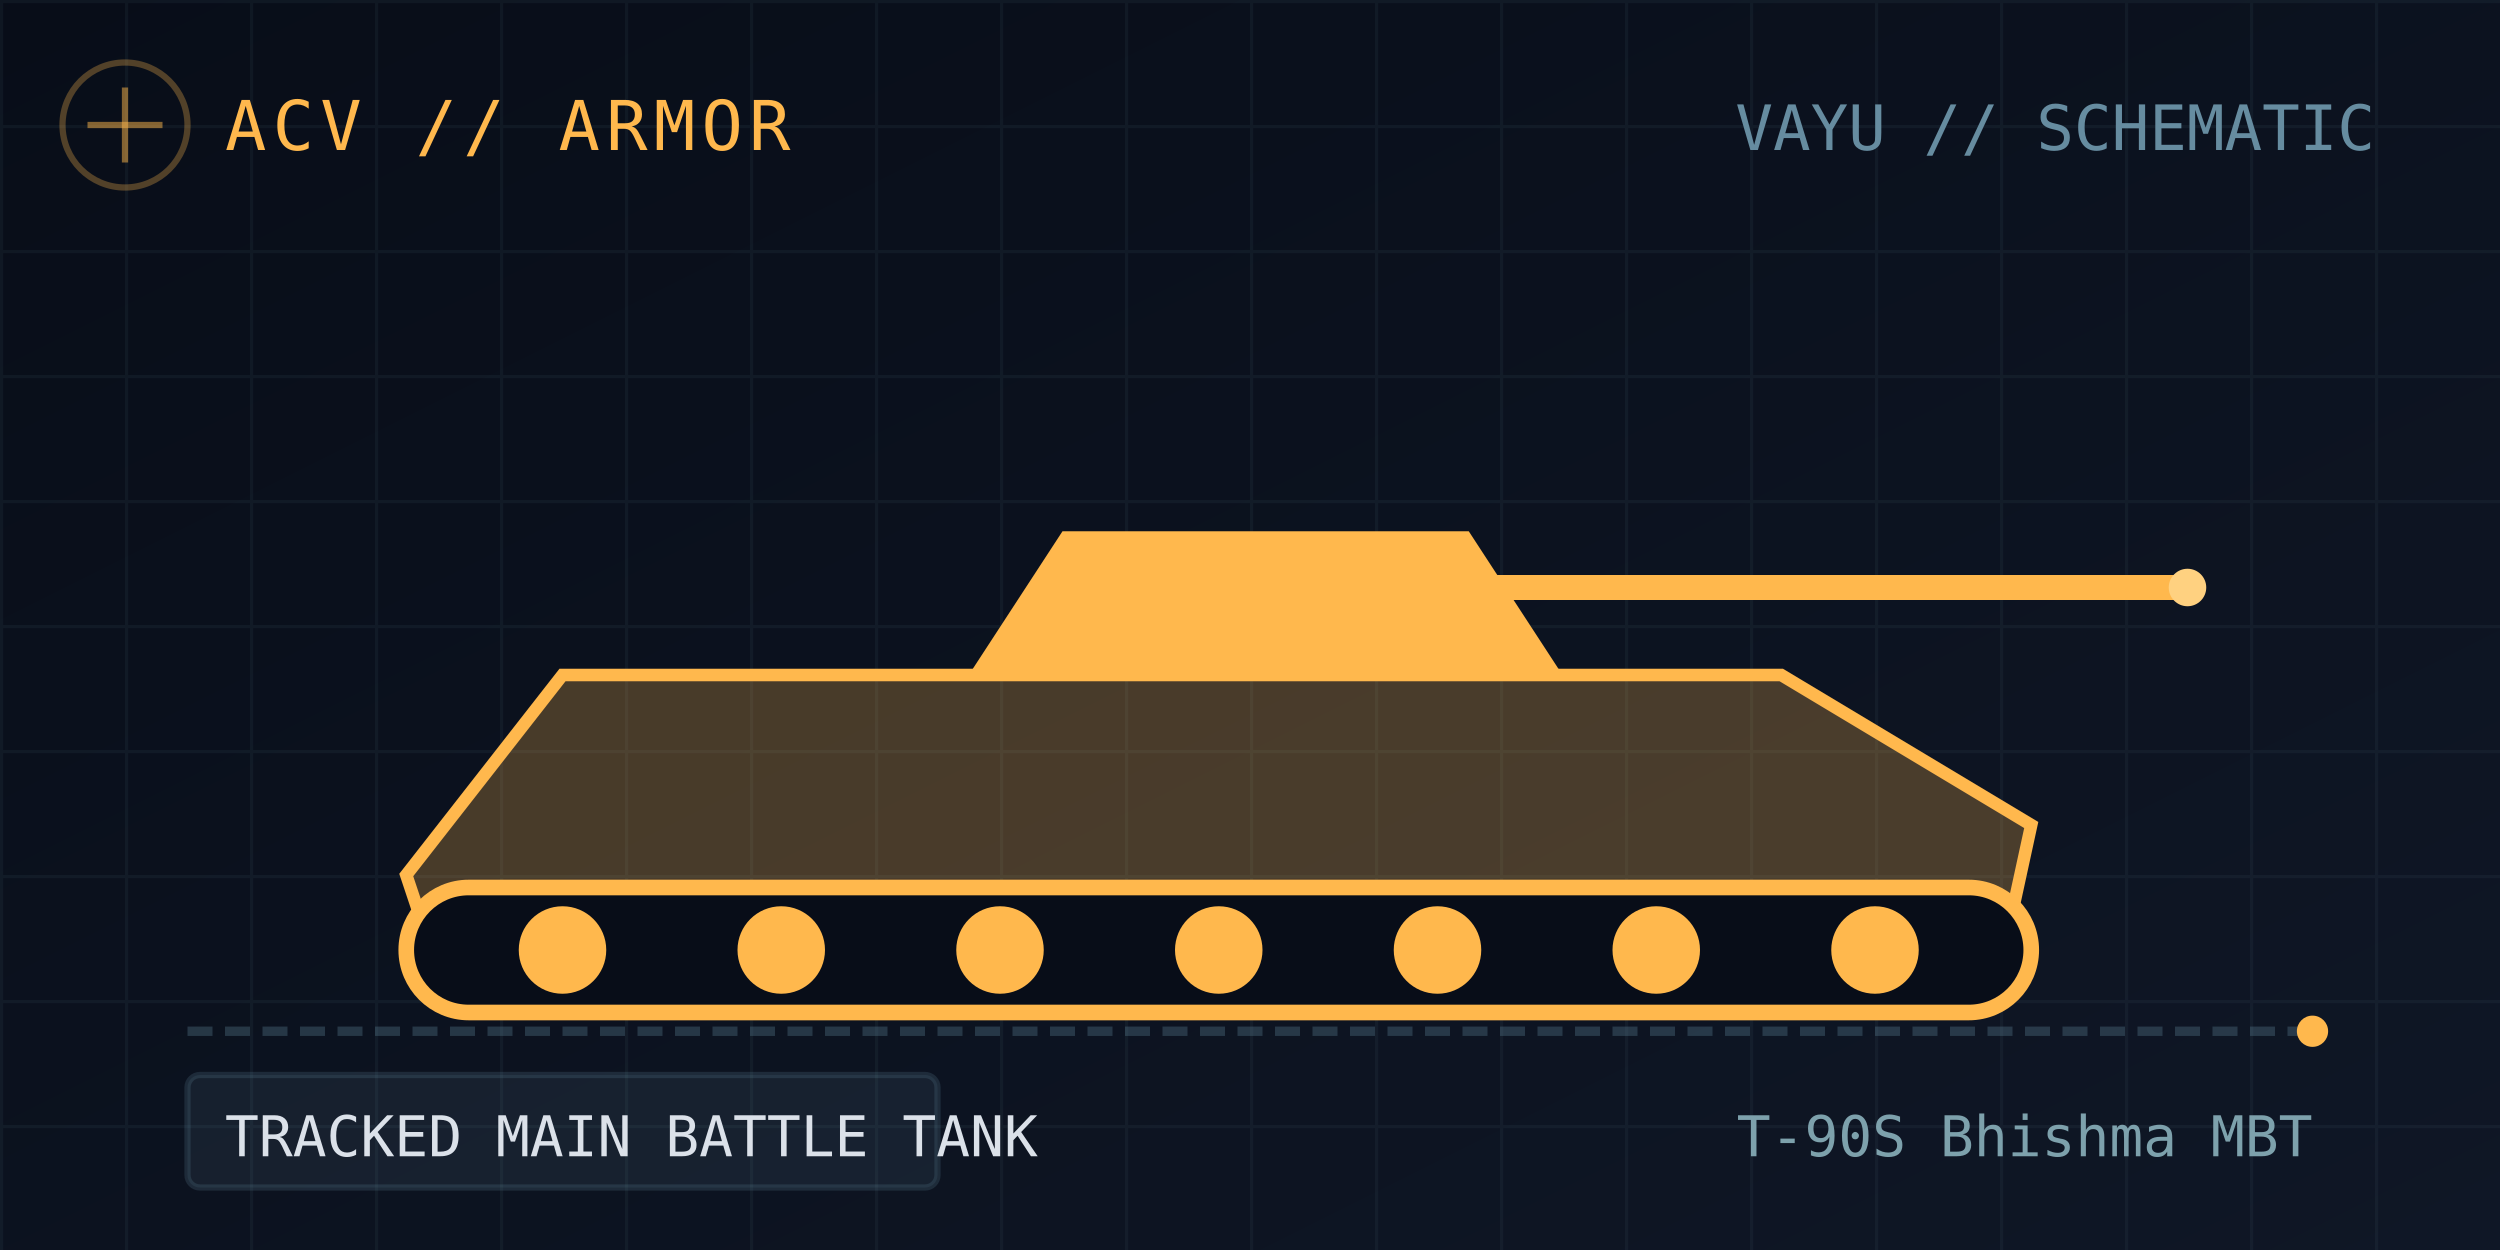
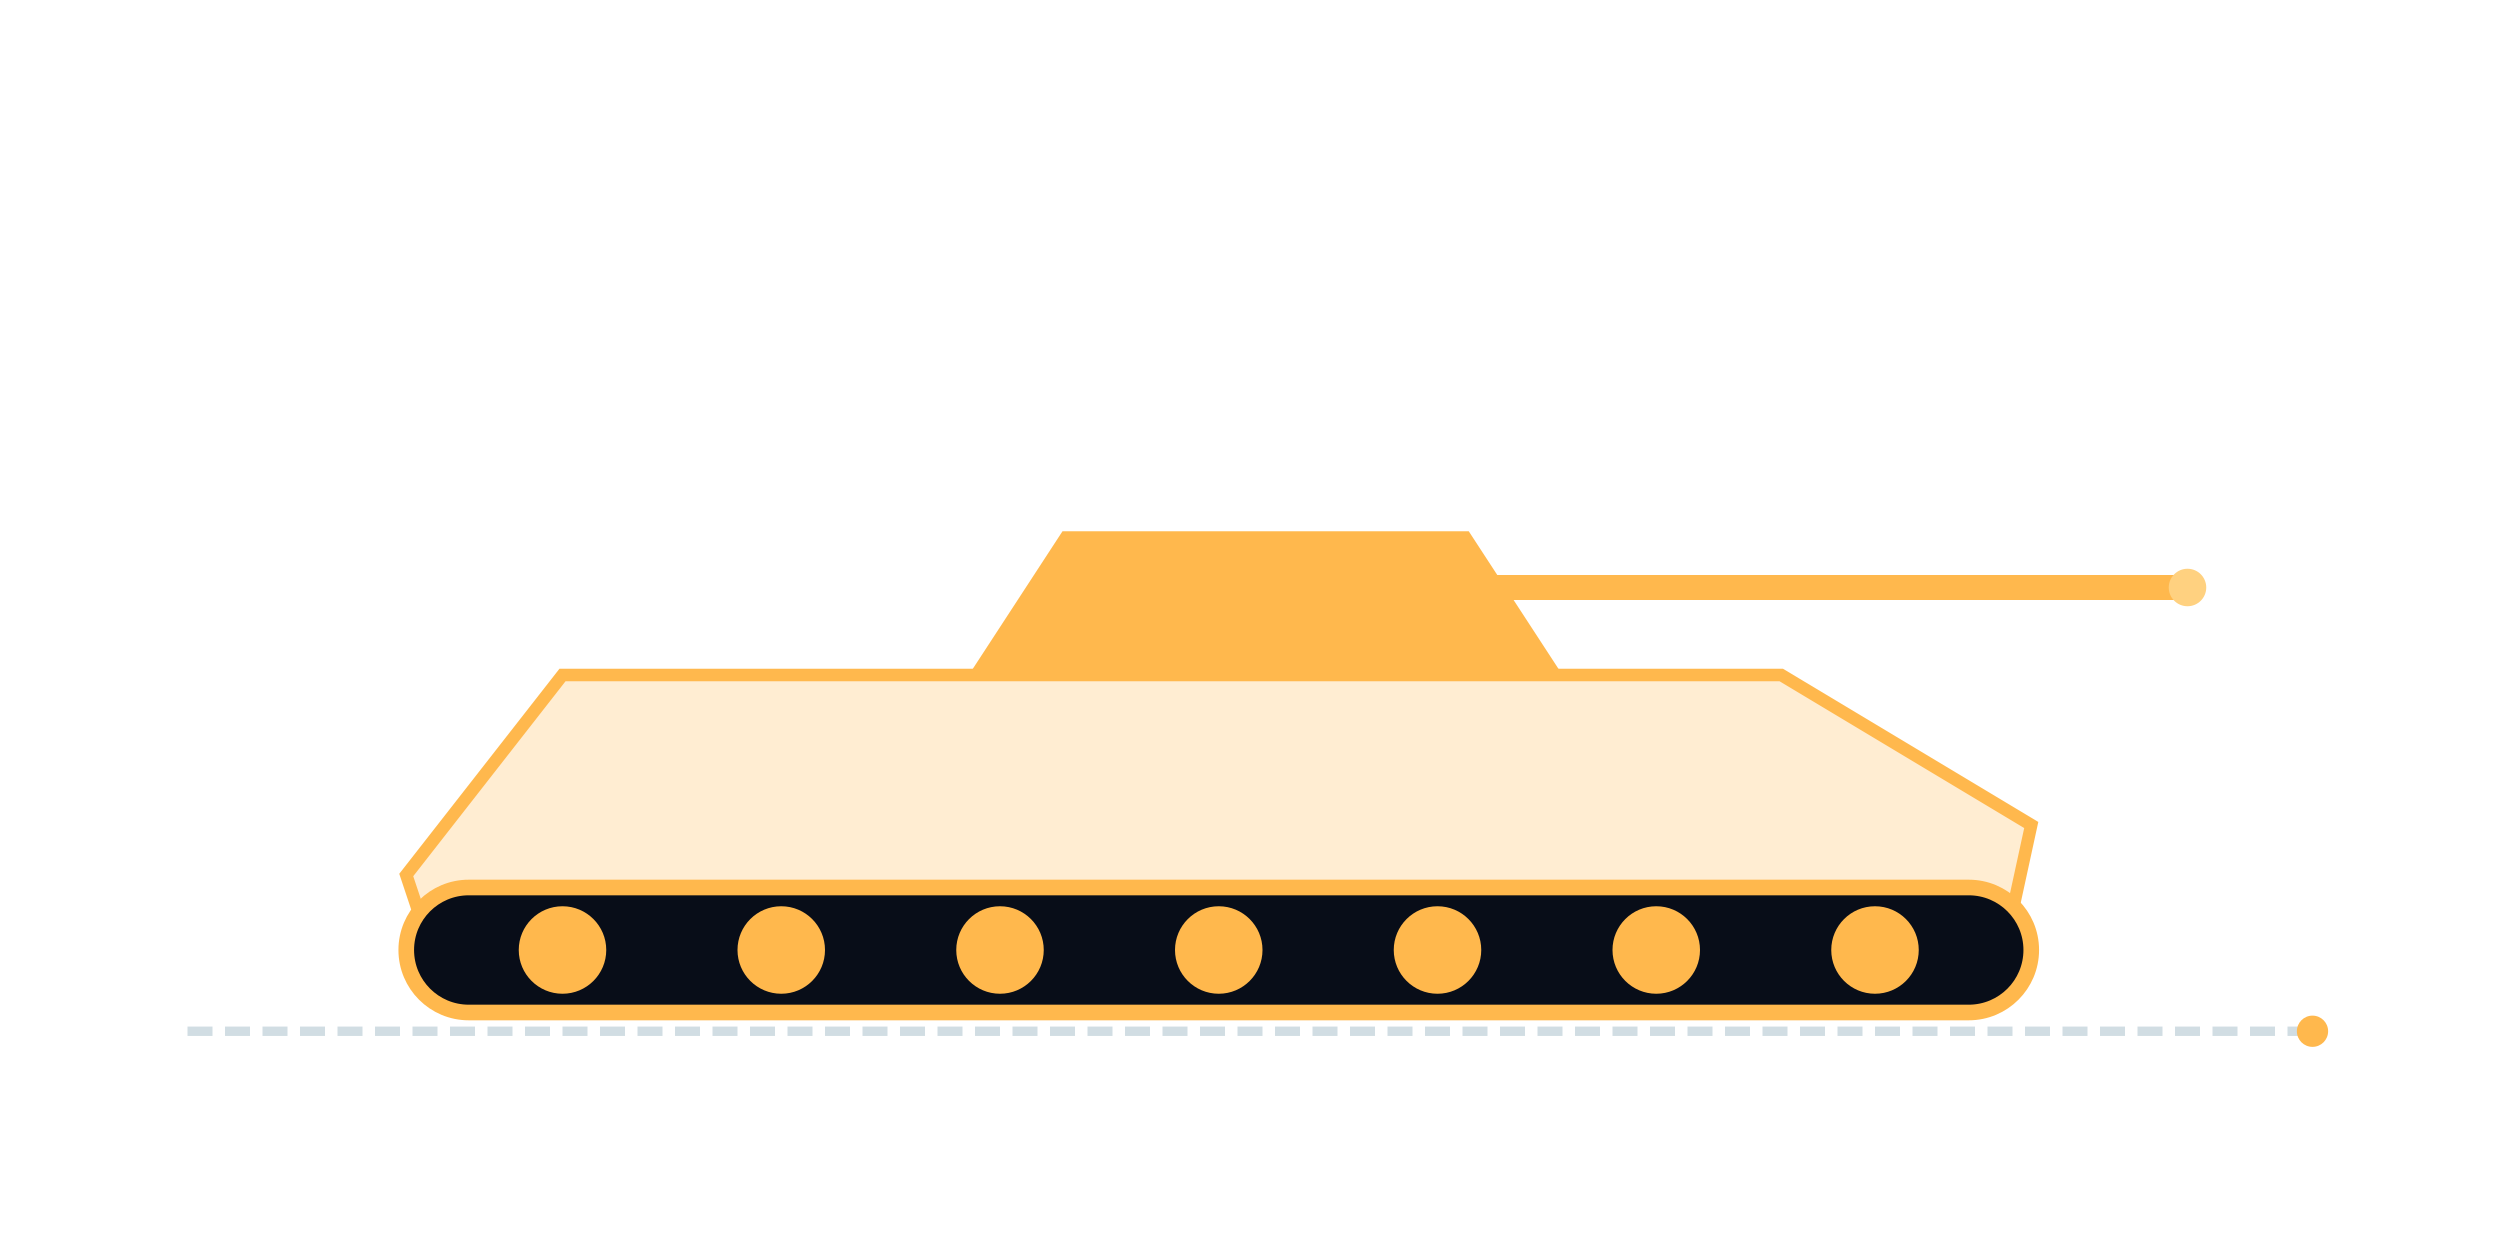
<svg xmlns="http://www.w3.org/2000/svg" viewBox="0 0 400 200" width="100%" height="100%">
  <defs>
    <linearGradient id="bg-grad" x1="0%" y1="0%" x2="100%" y2="100%">
      <stop offset="0%" stop-color="#080D18" />
      <stop offset="100%" stop-color="#0F1726" />
    </linearGradient>
    <linearGradient id="gold-grad" x1="0%" y1="0%" x2="100%" y2="0%">
      <stop offset="0%" stop-color="#FFB84D" />
      <stop offset="100%" stop-color="#FFD180" />
    </linearGradient>
    <pattern id="grid" width="20" height="20" patternUnits="userSpaceOnUse">
      <path d="M 20 0 L 0 0 0 20" fill="none" stroke="rgba(102,140,160,0.08)" stroke-width="1" />
    </pattern>
  </defs>
-   <rect width="100%" height="100%" fill="url(#bg-grad)" />
-   <rect width="100%" height="100%" fill="url(#grid)" />
-   <circle cx="20" cy="20" r="10" fill="none" stroke="rgba(255,184,77,0.3)" stroke-width="1" />
-   <line x1="20" y1="14" x2="20" y2="26" stroke="rgba(255,184,77,0.5)" stroke-width="1" />
-   <line x1="14" y1="20" x2="26" y2="20" stroke="rgba(255,184,77,0.5)" stroke-width="1" />
-   <text x="36" y="24" fill="#FFB84D" font-family="'Share Tech Mono', monospace" font-size="11" letter-spacing="1">ACV // ARMOR</text>
-   <text x="380" y="24" text-anchor="end" fill="#668CA0" font-family="'Share Tech Mono', monospace" font-size="10">VAYU // SCHEMATIC</text>
  <g transform="translate(40, 30)">
    <polygon points="25,110 50,78 245,78 285,102 280,125 30,125" fill="rgba(255,184,77,0.25)" stroke="#FFB84D" stroke-width="2" />
    <path d="M 115,78 L 130,55 L 195,55 L 210,78 Z" fill="#FFB84D" />
    <line x1="195" y1="64" x2="310" y2="64" stroke="#FFB84D" stroke-width="4" />
    <circle cx="310" cy="64" r="3" fill="#FFD180" />
    <rect x="25" y="112" width="260" height="20" rx="10" fill="#080D18" stroke="#FFB84D" stroke-width="2.5" />
    <circle cx="50" cy="122" r="7" fill="#FFB84D" />
    <circle cx="85" cy="122" r="7" fill="#FFB84D" />
    <circle cx="120" cy="122" r="7" fill="#FFB84D" />
    <circle cx="155" cy="122" r="7" fill="#FFB84D" />
    <circle cx="190" cy="122" r="7" fill="#FFB84D" />
    <circle cx="225" cy="122" r="7" fill="#FFB84D" />
    <circle cx="260" cy="122" r="7" fill="#FFB84D" />
  </g>
  <line x1="30" y1="165" x2="370" y2="165" stroke="rgba(102,140,160,0.3)" stroke-width="1.5" stroke-dasharray="4 2" />
  <circle cx="370" cy="165" r="2.5" fill="#FFB84D" />
-   <rect x="30" y="172" width="120" height="18" rx="2" fill="rgba(102,140,160,0.12)" stroke="rgba(102,140,160,0.2)" />
-   <text x="36" y="185" fill="#DBE1E9" font-family="'Share Tech Mono', monospace" font-size="9">TRACKED MAIN BATTLE TANK</text>
-   <text x="370" y="185" text-anchor="end" fill="#7DA1AC" font-family="'Share Tech Mono', monospace" font-size="9">T-90S Bhishma MBT</text>
</svg>
